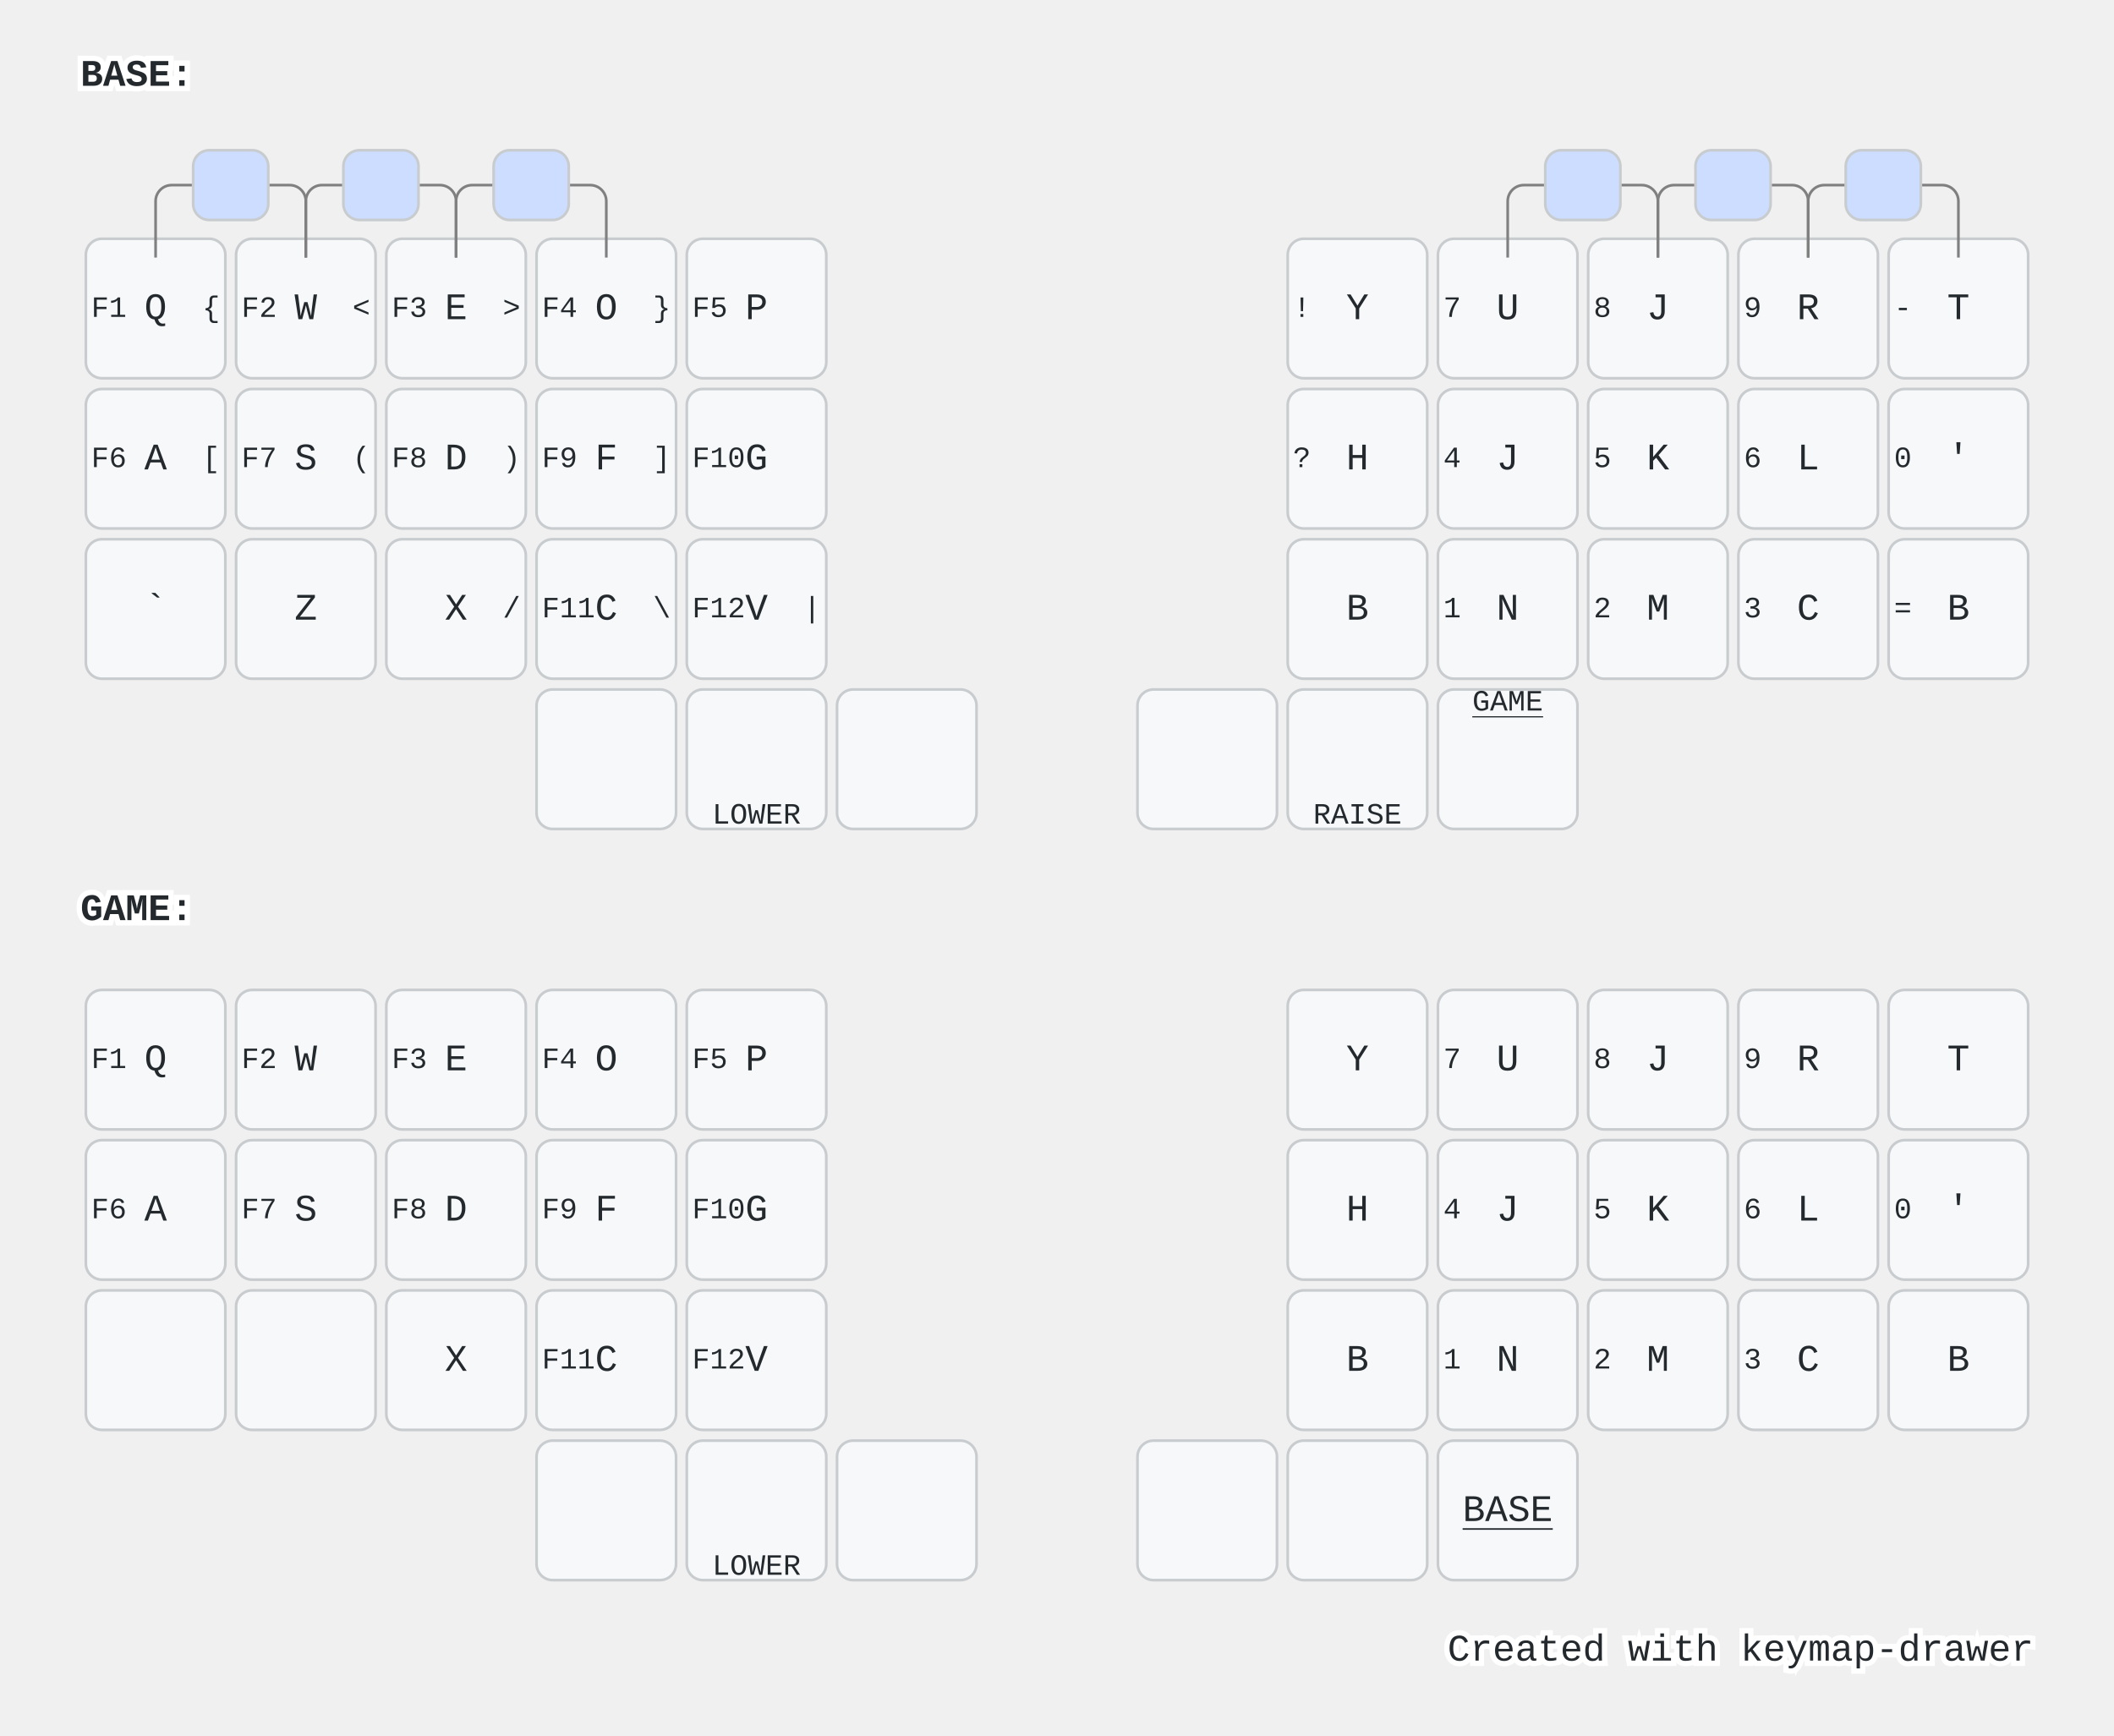
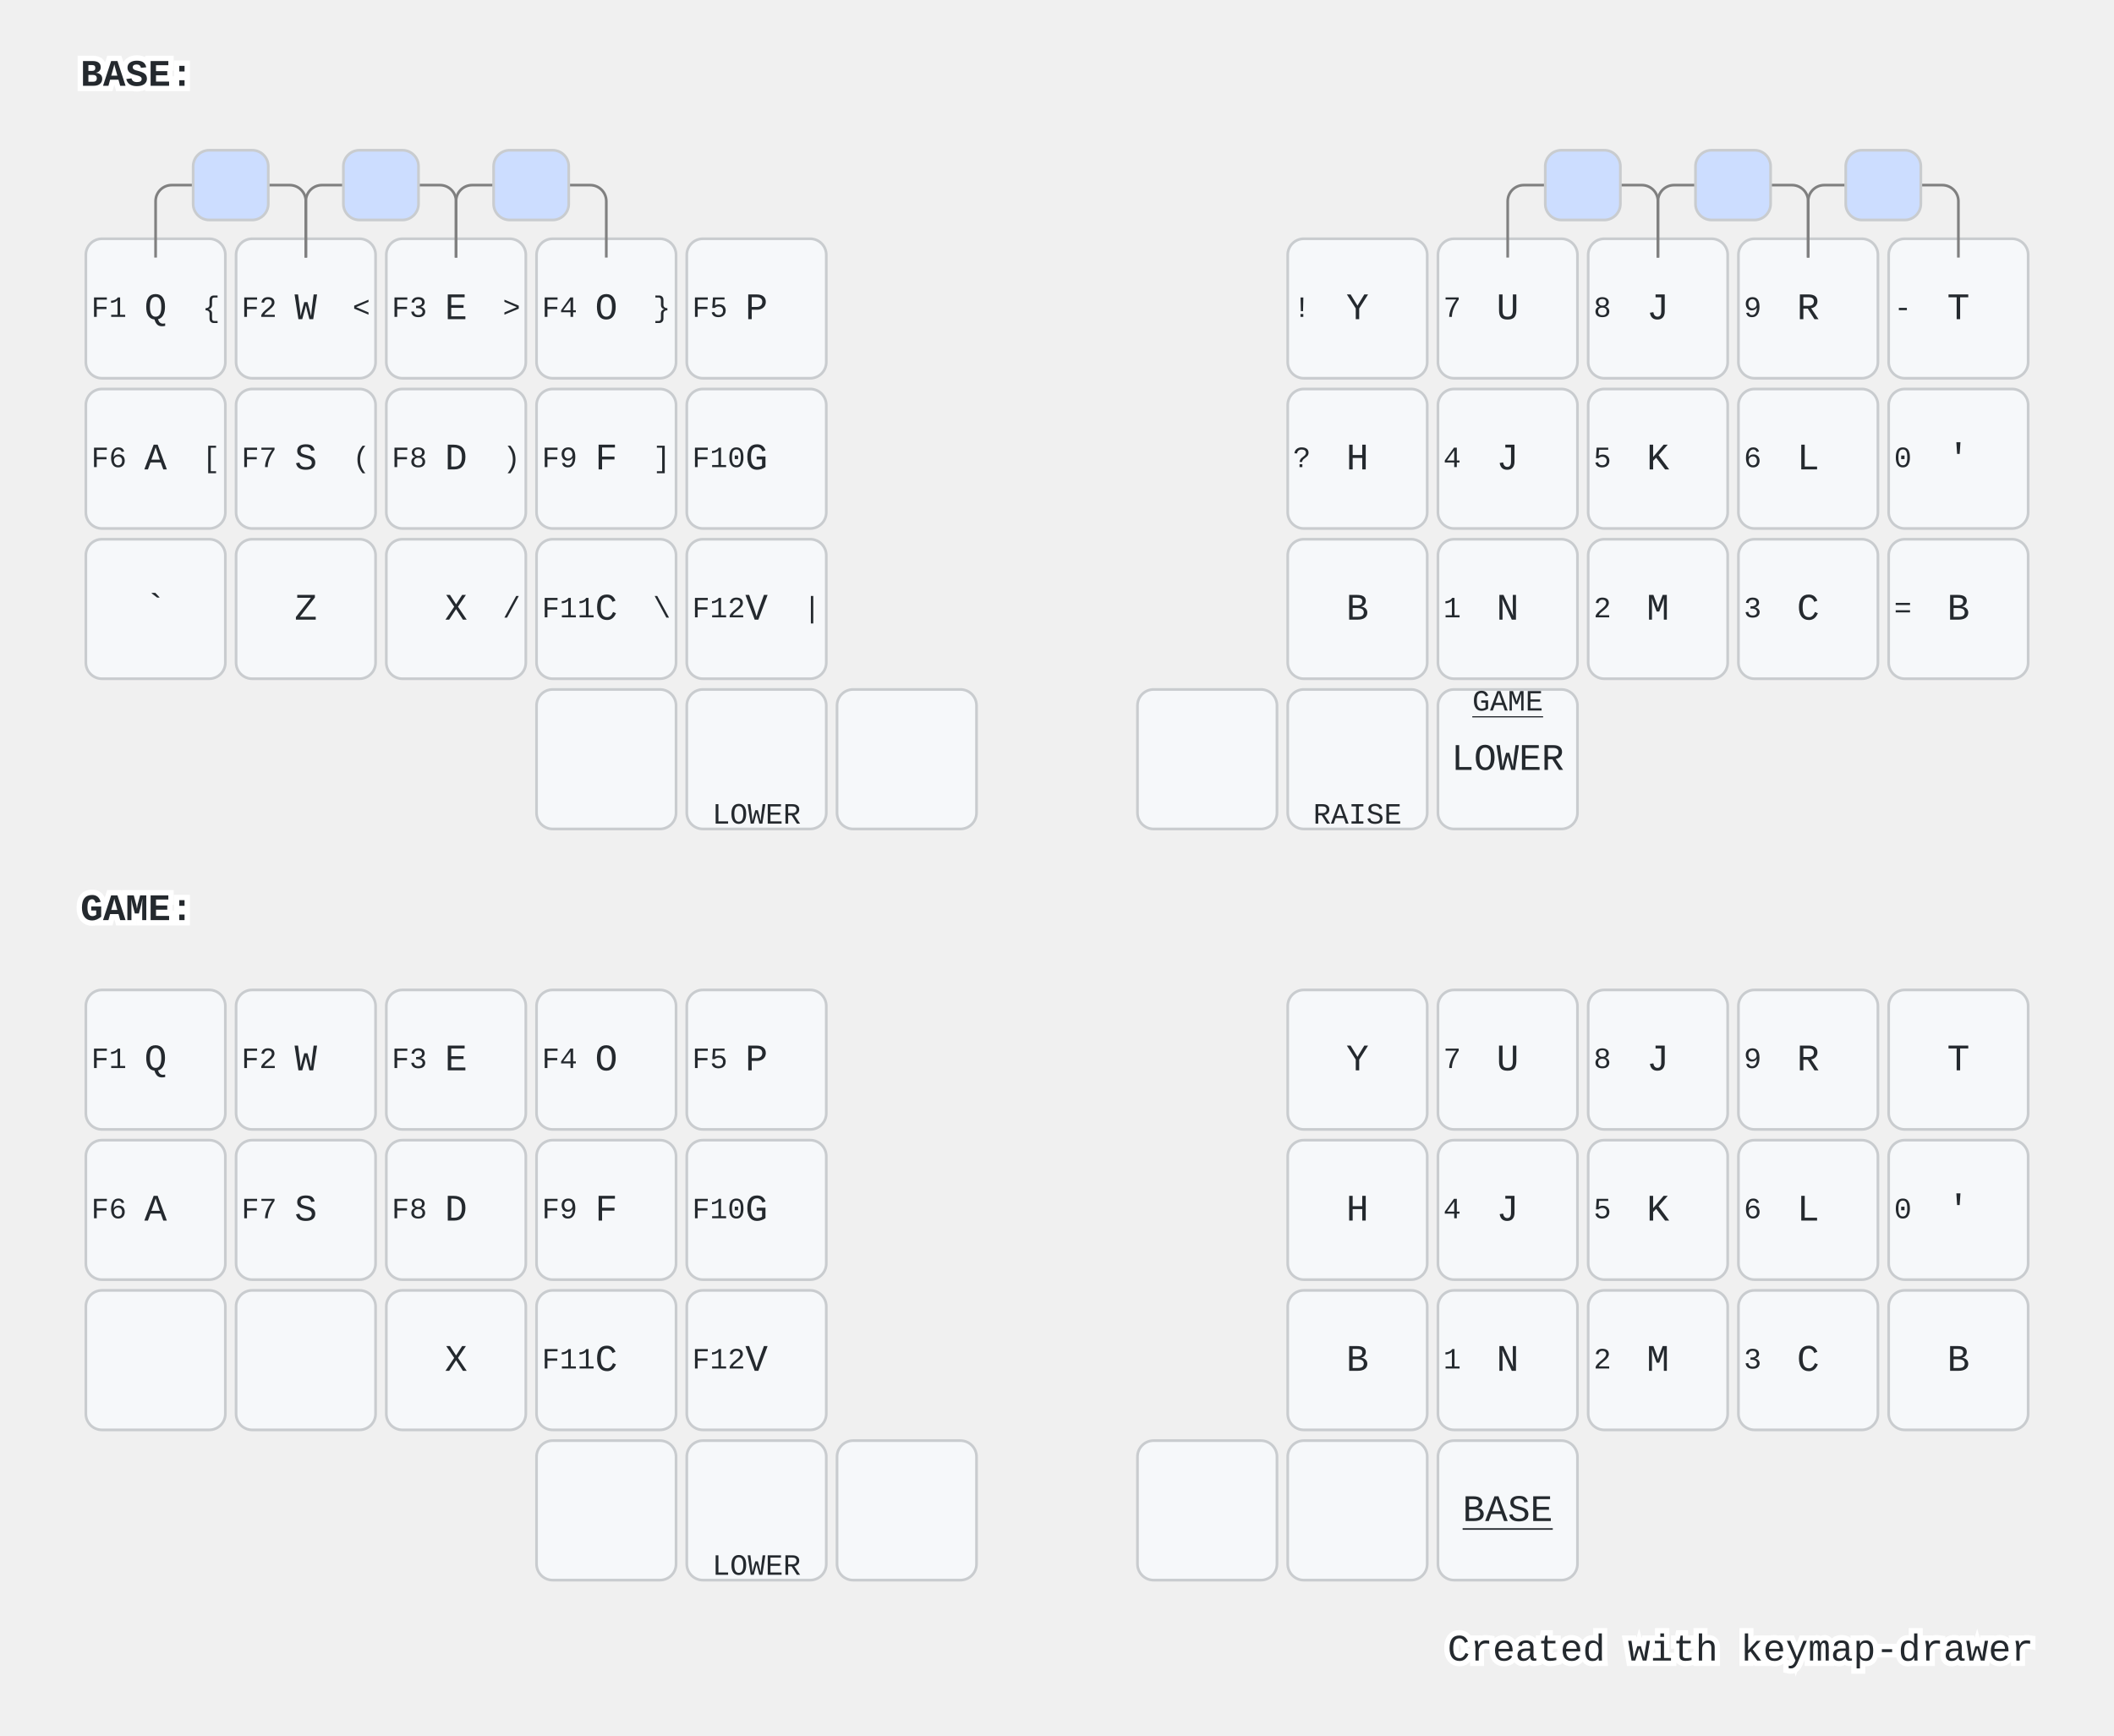
<svg xmlns="http://www.w3.org/2000/svg" xmlns:xlink="http://www.w3.org/1999/xlink" width="788" height="647" viewBox="0 0 788 647" class="keymap">
  <defs>/* start glyphs */
<svg id="mdi:apple-keyboard-caps">
      <svg id="mdi-apple-keyboard-caps" viewBox="0 0 24 24">
        <path d="M15,14V8H17.17L12,2.83L6.83,8H9V14H15M12,0L22,10H17V16H7V10H2L12,0M7,18H17V24H7V18M15,20H9V22H15V20Z" />
      </svg>
    </svg>
    <svg id="mdi:apple-keyboard-command">
      <svg id="mdi-apple-keyboard-command" viewBox="0 0 24 24">
        <path d="M6,2A4,4 0 0,1 10,6V8H14V6A4,4 0 0,1 18,2A4,4 0 0,1 22,6A4,4 0 0,1 18,10H16V14H18A4,4 0 0,1 22,18A4,4 0 0,1 18,22A4,4 0 0,1 14,18V16H10V18A4,4 0 0,1 6,22A4,4 0 0,1 2,18A4,4 0 0,1 6,14H8V10H6A4,4 0 0,1 2,6A4,4 0 0,1 6,2M16,18A2,2 0 0,0 18,20A2,2 0 0,0 20,18A2,2 0 0,0 18,16H16V18M14,10H10V14H14V10M6,16A2,2 0 0,0 4,18A2,2 0 0,0 6,20A2,2 0 0,0 8,18V16H6M8,6A2,2 0 0,0 6,4A2,2 0 0,0 4,6A2,2 0 0,0 6,8H8V6M18,8A2,2 0 0,0 20,6A2,2 0 0,0 18,4A2,2 0 0,0 16,6V8H18Z" />
      </svg>
    </svg>
    <svg id="mdi:apple-keyboard-control">
      <svg id="mdi-apple-keyboard-control" viewBox="0 0 24 24">
        <path d="M19.78,11.78L18.36,13.19L12,6.83L5.64,13.19L4.22,11.78L12,4L19.78,11.78Z" />
      </svg>
    </svg>
    <svg id="mdi:apple-keyboard-option">
      <svg id="mdi-apple-keyboard-option" viewBox="0 0 24 24">
        <path d="M3,4H9.11L16.15,18H21V20H14.88L7.84,6H3V4M14,4H21V6H14V4Z" />
      </svg>
    </svg>
    <svg id="mdi:apple-keyboard-shift">
      <svg id="mdi-apple-keyboard-shift" viewBox="0 0 24 24">
        <path d="M15,18V12H17.17L12,6.83L6.83,12H9V18H15M12,4L22,14H17V20H7V14H2L12,4Z" />
      </svg>
    </svg>
    <svg id="mdi:arrow-down-bold">
      <svg id="mdi-arrow-down-bold" viewBox="0 0 24 24">
        <path d="M9,4H15V12H19.84L12,19.84L4.16,12H9V4Z" />
      </svg>
    </svg>
    <svg id="mdi:arrow-left-bold">
      <svg id="mdi-arrow-left-bold" viewBox="0 0 24 24">
        <path d="M20,9V15H12V19.84L4.16,12L12,4.16V9H20Z" />
      </svg>
    </svg>
    <svg id="mdi:arrow-right-bold">
      <svg id="mdi-arrow-right-bold" viewBox="0 0 24 24">
        <path d="M4,15V9H12V4.16L19.84,12L12,19.84V15H4Z" />
      </svg>
    </svg>
    <svg id="mdi:arrow-up-bold">
      <svg id="mdi-arrow-up-bold" viewBox="0 0 24 24">
        <path d="M15,20H9V12H4.16L12,4.16L19.84,12H15V20Z" />
      </svg>
    </svg>
    <svg id="mdi:backspace-outline">
      <svg id="mdi-backspace-outline" viewBox="0 0 24 24">
        <path d="M19,15.59L17.59,17L14,13.41L10.41,17L9,15.59L12.59,12L9,8.41L10.41,7L14,10.59L17.59,7L19,8.41L15.41,12L19,15.59M22,3A2,2 0 0,1 24,5V19A2,2 0 0,1 22,21H7C6.31,21 5.77,20.64 5.41,20.11L0,12L5.41,3.88C5.77,3.35 6.31,3 7,3H22M22,5H7L2.28,12L7,19H22V5Z" />
      </svg>
    </svg>
    <svg id="mdi:backspace-reverse-outline">
      <svg id="mdi-backspace-reverse-outline" viewBox="0 0 24 24">
        <path d="M5,15.59L6.41,17L10,13.41L13.59,17L15,15.59L11.41,12L15,8.41L13.59,7L10,10.59L6.41,7L5,8.41L8.59,12L5,15.59M2,3A2,2 0 0,0 0,5V19A2,2 0 0,0 2,21H17C17.69,21 18.23,20.64 18.59,20.11L24,12L18.59,3.88C18.23,3.35 17.69,3 17,3H2M2,5H17L21.72,12L17,19H2V5Z" />
      </svg>
    </svg>
    <svg id="mdi:keyboard-esc">
      <svg id="mdi-keyboard-esc" viewBox="0 0 24 24">
        <path d="M1 7H7V9H3V11H7V13H3V15H7V17H1V7M11 7H15V9H11V11H13C14.11 11 15 11.9 15 13V15C15 16.11 14.11 17 13 17H9V15H13V13H11C9.9 13 9 12.11 9 11V9C9 7.9 9.9 7 11 7M19 7H21C22.11 7 23 7.9 23 9V10H21V9H19V15H21V14H23V15C23 16.11 22.11 17 21 17H19C17.9 17 17 16.11 17 15V9C17 7.9 17.9 7 19 7Z" />
      </svg>
    </svg>
    <svg id="mdi:keyboard-return">
      <svg id="mdi-keyboard-return" viewBox="0 0 24 24">
        <path d="M19,7V11H5.83L9.41,7.41L8,6L2,12L8,18L9.41,16.58L5.83,13H21V7H19Z" />
      </svg>
    </svg>
    <svg id="mdi:keyboard-space">
      <svg id="mdi-keyboard-space" viewBox="0 0 24 24">
        <path d="M3 15H5V19H19V15H21V19C21 20.1 20.1 21 19 21H5C3.9 21 3 20.1 3 19V15Z" />
      </svg>
    </svg>
    <svg id="mdi:keyboard-tab">
      <svg id="mdi-keyboard-tab" viewBox="0 0 24 24">
        <path d="M20,18H22V6H20M11.59,7.41L15.17,11H1V13H15.17L11.59,16.58L13,18L19,12L13,6L11.59,7.41Z" />
      </svg>
    </svg>
    <svg id="mdi:mouse-left-click-outline">
      <svg id="mdi-mouse-left-click-outline" viewBox="0 0 24 24">
        <path d="M13 9V1.07C13.7 1.16 14.37 1.33 15 1.59C17.33 2.53 19.11 4.53 19.75 7C19.91 7.64 20 8.31 20 9H13M17.66 7C17.18 5.65 16.23 4.5 15 3.81V7H17.66M6 15V13H18V15C18 16.59 17.37 18.12 16.24 19.24C15.12 20.37 13.59 21 12 21C10.41 21 8.88 20.37 7.76 19.24C6.63 18.12 6 16.59 6 15M4 15C4 17.12 4.84 19.16 6.34 20.66C7.84 22.16 9.88 23 12 23C14.12 23 16.16 22.16 17.66 20.66C19.16 19.16 20 17.12 20 15V11H4V15M11 9V1.07C7.06 1.56 4 4.92 4 9H11Z" />
      </svg>
    </svg>
    <svg id="mdi:mouse-right-click-outline">
      <svg id="mdi-mouse-right-click-outline" viewBox="0 0 24 24">
        <path d="M13 9V1.07C16.94 1.56 20 4.92 20 9H13M11 9V1.07C10.3 1.16 9.63 1.33 9 1.59C6.67 2.53 4.89 4.53 4.25 7C4.09 7.64 4 8.31 4 9H11M6.34 7C6.82 5.65 7.78 4.5 9 3.81V7H6.34M6 15V13H18V15C18 16.59 17.37 18.12 16.24 19.24C15.12 20.37 13.59 21 12 21C10.41 21 8.88 20.37 7.76 19.24C6.63 18.12 6 16.59 6 15M4 15C4 17.12 4.84 19.16 6.34 20.66C7.84 22.16 9.88 23 12 23C14.12 23 16.16 22.16 17.66 20.66C19.16 19.16 20 17.12 20 15V11H4V15Z" />
      </svg>
    </svg>
    <svg id="mdi:mouse-scroll-wheel">
      <svg id="mdi-mouse-scroll-wheel" viewBox="0 0 24 24">
        <path d="M11 1.07C7.05 1.56 4 4.92 4 9H11V7.73C10.4 7.39 10 6.74 10 6V4C10 3.26 10.4 2.61 11 2.27V1.07M13 9V7.73C13.6 7.39 14 6.74 14 6V4C14 3.26 13.6 2.61 13 2.27V1.07C16.94 1.56 20 4.92 20 9H13M4 15C4 17.12 4.84 19.16 6.34 20.66C7.84 22.16 9.88 23 12 23C14.12 23 16.16 22.16 17.66 20.66C19.16 19.16 20 17.12 20 15V11H4V15M13 6V4C13 3.45 12.55 3 12 3C11.45 3 11 3.45 11 4V6C11 6.55 11.45 7 12 7C12.55 7 13 6.55 13 6Z" />
      </svg>
    </svg>
    <svg id="mdi:play-pause">
      <svg id="mdi-play-pause" viewBox="0 0 24 24">
        <path d="M3,5V19L11,12M13,19H16V5H13M18,5V19H21V5" />
      </svg>
    </svg>
    <svg id="mdi:printer-outline">
      <svg id="mdi-printer-outline" viewBox="0 0 24 24">
        <path d="M19 8C20.66 8 22 9.34 22 11V17H18V21H6V17H2V11C2 9.34 3.34 8 5 8H6V3H18V8H19M8 5V8H16V5H8M16 19V15H8V19H16M18 15H20V11C20 10.45 19.55 10 19 10H5C4.45 10 4 10.45 4 11V15H6V13H18V15M19 11.5C19 12.05 18.55 12.5 18 12.5C17.45 12.5 17 12.05 17 11.5C17 10.95 17.45 10.5 18 10.5C18.55 10.5 19 10.95 19 11.5Z" />
      </svg>
    </svg>
    <svg id="mdi:skip-next">
      <svg id="mdi-skip-next" viewBox="0 0 24 24">
        <path d="M16,18H18V6H16M6,18L14.5,12L6,6V18Z" />
      </svg>
    </svg>
    <svg id="mdi:skip-previous">
      <svg id="mdi-skip-previous" viewBox="0 0 24 24">
        <path d="M6,18V6H8V18H6M9.5,12L18,6V18L9.5,12Z" />
      </svg>
    </svg>
    <svg id="mdi:volume-high">
      <svg id="mdi-volume-high" viewBox="0 0 24 24">
        <path d="M14,3.23V5.29C16.89,6.15 19,8.83 19,12C19,15.17 16.89,17.84 14,18.7V20.77C18,19.86 21,16.28 21,12C21,7.72 18,4.14 14,3.23M16.5,12C16.5,10.23 15.5,8.71 14,7.97V16C15.5,15.29 16.5,13.76 16.5,12M3,9V15H7L12,20V4L7,9H3Z" />
      </svg>
    </svg>
    <svg id="mdi:volume-low">
      <svg id="mdi-volume-low" viewBox="0 0 24 24">
        <path d="M7,9V15H11L16,20V4L11,9H7Z" />
      </svg>
    </svg>
  </defs>/* end glyphs */
<style>/* inherit to force styles through use tags */
svg path {
    fill: inherit;
}

/* font and background color specifications */
svg.keymap {
    font-family: SFMono-Regular,Consolas,Liberation Mono,Menlo,monospace;
    font-size: 14px;
    font-kerning: normal;
    text-rendering: optimizeLegibility;
    fill: #24292e;
}

/* default key styling */
rect.key {
    fill: #f6f8fa;
}

rect.key, rect.combo {
    stroke: #c9cccf;
    stroke-width: 1;
}

/* default key side styling, only used is draw_key_sides is set */
rect.side {
    filter: brightness(90%);
}

/* color accent for combo boxes */
rect.combo, rect.combo-separate {
    fill: #cdf;
}

/* color accent for held keys */
rect.held, rect.combo.held {
    fill: #fdd;
}

/* color accent for ghost (optional) keys */
rect.ghost, rect.combo.ghost {
    stroke-dasharray: 4, 4;
    stroke-width: 2;
}

text {
    text-anchor: middle;
    dominant-baseline: middle;
}

/* styling for layer labels */
text.label {
    font-weight: bold;
    text-anchor: start;
    stroke: white;
    stroke-width: 4;
    paint-order: stroke;
}

/* styling for optional footer */
text.footer {
    text-anchor: end;
    dominant-baseline: auto;
    stroke: white;
    stroke-width: 4;
    paint-order: stroke;
}

/* styling for combo tap, and key non-tap label text */
text.combo, text.hold, text.shifted, text.left, text.right {
    font-size: 11px;
}

text.hold {
    text-anchor: middle;
    dominant-baseline: auto;
}

text.shifted {
    text-anchor: middle;
    dominant-baseline: hanging;
}

text.left {
    text-anchor: start;
}

text.right {
    text-anchor: end;
}

text.layer-activator {
    text-decoration: underline;
}

/* styling for hold/shifted label text in combo box */
text.combo.hold, text.combo.shifted, text.combo.left, text.combo.right {
    font-size: 8px;
}

/* lighter symbol for transparent keys */
text.trans {
    fill: #7b7e81;
}

/* styling for combo dendrons */
path.combo {
    stroke-width: 1;
    stroke: gray;
    fill: none;
}

/* Start Tabler Icons Cleanup */
/* cannot use height/width with glyphs */
.icon-tabler &gt; path {
    fill: inherit;
    stroke: inherit;
    stroke-width: 2;
}
/* hide tabler's default box */
.icon-tabler &gt; path[stroke="none"][fill="none"] {
    visibility: hidden;
}
/* End Tabler Icons Cleanup */

@media (prefers-color-scheme: dark) {
svg.keymap { fill: #d1d6db; }
rect.key { fill: #3f4750; }
rect.key, rect.combo { stroke: #60666c; }
rect.combo, rect.combo-separate { fill: #1f3d7a; }
rect.held, rect.combo.held { fill: #854747; }
text.label, text.footer { stroke: black; }
text.trans { fill: #7e8184; }
path.combo { stroke: #7f7f7f; }

}
    .keypos-0 .left {translate: 0px -18px;}
    .keypos-1 .left {translate: 0px -18px;}
    .keypos-2 .left {translate: 0px -18px;}
    .keypos-3 .left {translate: 0px -18px;}
    .keypos-4 .left {translate: 0px -18px;}
    .keypos-5 .left {translate: 0px -18px;}
    .keypos-6 .left {translate: 0px -18px;}
    .keypos-7 .left {translate: 0px -18px;}
    .keypos-8 .left {translate: 0px -18px;}
    .keypos-9 .left {translate: 0px -18px;}
    .keypos-10 .left {translate: 0px -18px;}
    .keypos-11 .left {translate: 0px -18px;}
    .keypos-12 .left {translate: 0px -18px;}
    .keypos-13 .left {translate: 0px -18px;}
    .keypos-14 .left {translate: 0px -18px;}
    .keypos-15 .left {translate: 0px -18px;}
    .keypos-16 .left {translate: 0px -18px;}
    .keypos-17 .left {translate: 0px -18px;}
    .keypos-18 .left {translate: 0px -18px;}
    .keypos-19 .left {translate: 0px -18px;}
    .keypos-20 .left {translate: 0px -18px;}
    .keypos-21 .left {translate: 0px -18px;}
    .keypos-22 .left {translate: 0px -18px;}
    .keypos-23 .left {translate: 0px -18px;}
    .keypos-24 .left {translate: 0px -18px;}
    .keypos-25 .left {translate: 0px -18px;}
    .keypos-26 .left {translate: 0px -18px;}
    .keypos-27 .left {translate: 0px -18px;}
    .keypos-28 .left {translate: 0px -18px;}
    .keypos-29 .left {translate: 0px -18px;}
    .keypos-30 .left {translate: 0px -18px;}
    .keypos-31 .left {translate: 0px -18px;}
    .keypos-32 .left {translate: 0px -18px;}
    .keypos-33 .left {translate: 0px -18px;}
    .keypos-34 .left {translate: 0px -18px;}
    .keypos-35 .left {translate: 0px -18px;}

    .keypos-0 .right {translate: 0px -18px;}
    .keypos-1 .right {translate: 0px -18px;}
    .keypos-2 .right {translate: 0px -18px;}
    .keypos-3 .right {translate: 0px -18px;}
    .keypos-4 .right {translate: 0px -18px;}
    .keypos-5 .right {translate: 0px -18px;}
    .keypos-6 .right {translate: 0px -18px;}
    .keypos-7 .right {translate: 0px -18px;}
    .keypos-8 .right {translate: 0px -18px;}
    .keypos-9 .right {translate: 0px -18px;}
    .keypos-10 .right {translate: 0px -18px;}
    .keypos-11 .right {translate: 0px -18px;}
    .keypos-12 .right {translate: 0px -18px;}
    .keypos-13 .right {translate: 0px -18px;}
    .keypos-14 .right {translate: 0px -18px;}
    .keypos-15 .right {translate: 0px -18px;}
    .keypos-16 .right {translate: 0px -18px;}
    .keypos-17 .right {translate: 0px -18px;}
    .keypos-18 .right {translate: 0px -18px;}
    .keypos-19 .right {translate: 0px -18px;}
    .keypos-18 .right {translate: 0px -18px;}
    .keypos-21 .right {translate: 0px -18px;}
    .keypos-22 .right {translate: 0px -18px;}
    .keypos-23 .right {translate: 0px -18px;}
    .keypos-24 .right {translate: 0px -18px;}
    .keypos-25 .right {translate: 0px -18px;}
    .keypos-26 .right {translate: 0px -18px;}
    .keypos-27 .right {translate: 0px -18px;}
    .keypos-28 .right {translate: 0px -18px;}
    .keypos-29 .right {translate: 0px -18px;}
    .keypos-30 .right {translate: 0px -18px;}
    .keypos-31 .right {translate: 0px -18px;}
    .keypos-32 .right {translate: 0px -18px;}
    .keypos-33 .right {translate: 0px -18px;}
    .keypos-34 .right {translate: 0px -18px;}
    .keypos-35 .right {translate: 0px -18px;}</style>
  <g transform="translate(30, 0)" class="layer-BASE">
    <text x="0" y="28" class="label" id="BASE">BASE:</text>
    <g transform="translate(0, 87)">
      <g transform="translate(28, 28)" class="key keypos-0">
        <rect rx="6" ry="6" x="-26" y="-26" width="52" height="52" class="key" />
        <text x="0" y="0" class="key tap">Q</text>
        <text x="-24" y="0" class="key left">F1</text>
        <text x="24" y="0" class="key right">{</text>
      </g>
      <g transform="translate(84, 28)" class="key keypos-1">
        <rect rx="6" ry="6" x="-26" y="-26" width="52" height="52" class="key" />
        <text x="0" y="0" class="key tap">W</text>
        <text x="-24" y="0" class="key left">F2</text>
        <text x="24" y="0" class="key right">&lt;</text>
      </g>
      <g transform="translate(140, 28)" class="key keypos-2">
        <rect rx="6" ry="6" x="-26" y="-26" width="52" height="52" class="key" />
        <text x="0" y="0" class="key tap">E</text>
        <text x="-24" y="0" class="key left">F3</text>
        <text x="24" y="0" class="key right">&gt;</text>
      </g>
      <g transform="translate(196, 28)" class="key keypos-3">
        <rect rx="6" ry="6" x="-26" y="-26" width="52" height="52" class="key" />
        <text x="0" y="0" class="key tap">O</text>
        <text x="-24" y="0" class="key left">F4</text>
        <text x="24" y="0" class="key right">}</text>
      </g>
      <g transform="translate(252, 28)" class="key keypos-4">
        <rect rx="6" ry="6" x="-26" y="-26" width="52" height="52" class="key" />
        <text x="0" y="0" class="key tap">P</text>
        <text x="-24" y="0" class="key left">F5</text>
      </g>
      <g transform="translate(476, 28)" class="key keypos-5">
        <rect rx="6" ry="6" x="-26" y="-26" width="52" height="52" class="key" />
        <text x="0" y="0" class="key tap">Y</text>
        <text x="-24" y="0" class="key left">!</text>
      </g>
      <g transform="translate(532, 28)" class="key keypos-6">
        <rect rx="6" ry="6" x="-26" y="-26" width="52" height="52" class="key" />
        <text x="0" y="0" class="key tap">U</text>
        <text x="-24" y="0" class="key left">7</text>
      </g>
      <g transform="translate(588, 28)" class="key keypos-7">
        <rect rx="6" ry="6" x="-26" y="-26" width="52" height="52" class="key" />
        <text x="0" y="0" class="key tap">J</text>
        <text x="-24" y="0" class="key left">8</text>
      </g>
      <g transform="translate(644, 28)" class="key keypos-8">
        <rect rx="6" ry="6" x="-26" y="-26" width="52" height="52" class="key" />
        <text x="0" y="0" class="key tap">R</text>
        <text x="-24" y="0" class="key left">9</text>
      </g>
      <g transform="translate(700, 28)" class="key keypos-9">
        <rect rx="6" ry="6" x="-26" y="-26" width="52" height="52" class="key" />
        <text x="0" y="0" class="key tap">T</text>
        <text x="-24" y="0" class="key left">-</text>
      </g>
      <g transform="translate(28, 84)" class="key keypos-10">
        <rect rx="6" ry="6" x="-26" y="-26" width="52" height="52" class="key" />
        <text x="0" y="0" class="key tap">A</text>
        <use href="#mdi:apple-keyboard-command" xlink:href="#mdi:apple-keyboard-command" x="-6" y="12" height="12" width="12.0" class="key hold glyph mdi:apple-keyboard-command" />
        <text x="-24" y="0" class="key left">F6</text>
        <text x="24" y="0" class="key right">[</text>
      </g>
      <g transform="translate(84, 84)" class="key keypos-11">
        <rect rx="6" ry="6" x="-26" y="-26" width="52" height="52" class="key" />
        <text x="0" y="0" class="key tap">S</text>
        <use href="#mdi:apple-keyboard-option" xlink:href="#mdi:apple-keyboard-option" x="-6" y="12" height="12" width="12.0" class="key hold glyph mdi:apple-keyboard-option" />
        <text x="-24" y="0" class="key left">F7</text>
        <text x="24" y="0" class="key right">(</text>
      </g>
      <g transform="translate(140, 84)" class="key keypos-12">
        <rect rx="6" ry="6" x="-26" y="-26" width="52" height="52" class="key" />
        <text x="0" y="0" class="key tap">D</text>
        <use href="#mdi:apple-keyboard-control" xlink:href="#mdi:apple-keyboard-control" x="-6" y="12" height="12" width="12.0" class="key hold glyph mdi:apple-keyboard-control" />
        <text x="-24" y="0" class="key left">F8</text>
        <text x="24" y="0" class="key right">)</text>
      </g>
      <g transform="translate(196, 84)" class="key keypos-13">
        <rect rx="6" ry="6" x="-26" y="-26" width="52" height="52" class="key" />
        <text x="0" y="0" class="key tap">F</text>
        <use href="#mdi:apple-keyboard-shift" xlink:href="#mdi:apple-keyboard-shift" x="-6" y="12" height="12" width="12.0" class="key hold glyph mdi:apple-keyboard-shift" />
        <text x="-24" y="0" class="key left">F9</text>
        <text x="24" y="0" class="key right">]</text>
      </g>
      <g transform="translate(252, 84)" class="key keypos-14">
        <rect rx="6" ry="6" x="-26" y="-26" width="52" height="52" class="key" />
        <text x="0" y="0" class="key tap">G</text>
        <text x="-24" y="0" class="key left">F10</text>
      </g>
      <g transform="translate(476, 84)" class="key keypos-15">
        <rect rx="6" ry="6" x="-26" y="-26" width="52" height="52" class="key" />
        <text x="0" y="0" class="key tap">H</text>
        <text x="-24" y="0" class="key left">?</text>
      </g>
      <g transform="translate(532, 84)" class="key keypos-16">
        <rect rx="6" ry="6" x="-26" y="-26" width="52" height="52" class="key" />
        <text x="0" y="0" class="key tap">J</text>
        <use href="#mdi:apple-keyboard-shift" xlink:href="#mdi:apple-keyboard-shift" x="-6" y="12" height="12" width="12.0" class="key hold glyph mdi:apple-keyboard-shift" />
        <text x="-24" y="0" class="key left">4</text>
        <use href="#mdi:arrow-left-bold" xlink:href="#mdi:arrow-left-bold" x="14" y="-5" height="10" width="10.0" class="key right glyph mdi:arrow-left-bold" />
      </g>
      <g transform="translate(588, 84)" class="key keypos-17">
        <rect rx="6" ry="6" x="-26" y="-26" width="52" height="52" class="key" />
        <text x="0" y="0" class="key tap">K</text>
        <use href="#mdi:apple-keyboard-control" xlink:href="#mdi:apple-keyboard-control" x="-6" y="12" height="12" width="12.0" class="key hold glyph mdi:apple-keyboard-control" />
        <text x="-24" y="0" class="key left">5</text>
        <use href="#mdi:arrow-down-bold" xlink:href="#mdi:arrow-down-bold" x="14" y="-5" height="10" width="10.0" class="key right glyph mdi:arrow-down-bold" />
      </g>
      <g transform="translate(644, 84)" class="key keypos-18">
        <rect rx="6" ry="6" x="-26" y="-26" width="52" height="52" class="key" />
        <text x="0" y="0" class="key tap">L</text>
        <use href="#mdi:apple-keyboard-option" xlink:href="#mdi:apple-keyboard-option" x="-6" y="12" height="12" width="12.0" class="key hold glyph mdi:apple-keyboard-option" />
        <text x="-24" y="0" class="key left">6</text>
        <use href="#mdi:arrow-up-bold" xlink:href="#mdi:arrow-up-bold" x="14" y="-5" height="10" width="10.0" class="key right glyph mdi:arrow-up-bold" />
      </g>
      <g transform="translate(700, 84)" class="key keypos-19">
        <rect rx="6" ry="6" x="-26" y="-26" width="52" height="52" class="key" />
        <text x="0" y="0" class="key tap">'</text>
        <use href="#mdi:apple-keyboard-command" xlink:href="#mdi:apple-keyboard-command" x="-6" y="12" height="12" width="12.0" class="key hold glyph mdi:apple-keyboard-command" />
        <text x="-24" y="0" class="key left">0</text>
        <use href="#mdi:arrow-right-bold" xlink:href="#mdi:arrow-right-bold" x="14" y="-5" height="10" width="10.0" class="key right glyph mdi:arrow-right-bold" />
      </g>
      <g transform="translate(28, 140)" class="key keypos-20">
        <rect rx="6" ry="6" x="-26" y="-26" width="52" height="52" class="key" />
        <text x="0" y="0" class="key tap">`</text>
        <use href="#mdi:printer-outline" xlink:href="#mdi:printer-outline" x="-24" y="-5" height="10" width="10.0" class="key left glyph mdi:printer-outline" />
      </g>
      <g transform="translate(84, 140)" class="key keypos-21">
        <rect rx="6" ry="6" x="-26" y="-26" width="52" height="52" class="key" />
        <text x="0" y="0" class="key tap">Z</text>
      </g>
      <g transform="translate(140, 140)" class="key keypos-22">
        <rect rx="6" ry="6" x="-26" y="-26" width="52" height="52" class="key" />
        <text x="0" y="0" class="key tap">X</text>
        <text x="24" y="0" class="key right">/</text>
      </g>
      <g transform="translate(196, 140)" class="key keypos-23">
        <rect rx="6" ry="6" x="-26" y="-26" width="52" height="52" class="key" />
        <text x="0" y="0" class="key tap">C</text>
        <text x="-24" y="0" class="key left">F11</text>
        <text x="24" y="0" class="key right">\</text>
      </g>
      <g transform="translate(252, 140)" class="key keypos-24">
        <rect rx="6" ry="6" x="-26" y="-26" width="52" height="52" class="key" />
        <text x="0" y="0" class="key tap">V</text>
        <text x="-24" y="0" class="key left">F12</text>
        <text x="24" y="0" class="key right">|</text>
      </g>
      <g transform="translate(476, 140)" class="key keypos-25">
        <rect rx="6" ry="6" x="-26" y="-26" width="52" height="52" class="key" />
        <text x="0" y="0" class="key tap">B</text>
        <use href="#mdi:play-pause" xlink:href="#mdi:play-pause" x="14" y="-5" height="10" width="10.0" class="key right glyph mdi:play-pause" />
      </g>
      <g transform="translate(532, 140)" class="key keypos-26">
        <rect rx="6" ry="6" x="-26" y="-26" width="52" height="52" class="key" />
        <text x="0" y="0" class="key tap">N</text>
        <text x="-24" y="0" class="key left">1</text>
        <use href="#mdi:skip-previous" xlink:href="#mdi:skip-previous" x="14" y="-5" height="10" width="10.0" class="key right glyph mdi:skip-previous" />
      </g>
      <g transform="translate(588, 140)" class="key keypos-27">
        <rect rx="6" ry="6" x="-26" y="-26" width="52" height="52" class="key" />
        <text x="0" y="0" class="key tap">M</text>
        <text x="-24" y="0" class="key left">2</text>
        <use href="#mdi:volume-low" xlink:href="#mdi:volume-low" x="14" y="-5" height="10" width="10.0" class="key right glyph mdi:volume-low" />
      </g>
      <g transform="translate(644, 140)" class="key keypos-28">
        <rect rx="6" ry="6" x="-26" y="-26" width="52" height="52" class="key" />
        <text x="0" y="0" class="key tap">C</text>
        <text x="-24" y="0" class="key left">3</text>
        <use href="#mdi:volume-high" xlink:href="#mdi:volume-high" x="14" y="-5" height="10" width="10.0" class="key right glyph mdi:volume-high" />
      </g>
      <g transform="translate(700, 140)" class="key keypos-29">
        <rect rx="6" ry="6" x="-26" y="-26" width="52" height="52" class="key" />
        <text x="0" y="0" class="key tap">B</text>
        <text x="-24" y="0" class="key left">=</text>
        <use href="#mdi:skip-next" xlink:href="#mdi:skip-next" x="14" y="-5" height="10" width="10.0" class="key right glyph mdi:skip-next" />
      </g>
      <g transform="translate(196, 196)" class="key keypos-30">
        <rect rx="6" ry="6" x="-26" y="-26" width="52" height="52" class="key" />
        <use href="#mdi:keyboard-tab" xlink:href="#mdi:keyboard-tab" x="-7" y="-7" height="14" width="14.0" class="key tap glyph mdi:keyboard-tab" />
      </g>
      <g transform="translate(252, 196)" class="key keypos-31">
        <rect rx="6" ry="6" x="-26" y="-26" width="52" height="52" class="key" />
        <text x="0" y="24" class="key hold">LOWER</text>
      </g>
      <g transform="translate(308, 196)" class="key keypos-32">
        <rect rx="6" ry="6" x="-26" y="-26" width="52" height="52" class="key" />
        <use href="#mdi:apple-keyboard-caps" xlink:href="#mdi:apple-keyboard-caps" x="-7" y="-7" height="14" width="14.0" class="key tap glyph mdi:apple-keyboard-caps" />
      </g>
      <g transform="translate(420, 196)" class="key keypos-33">
        <rect rx="6" ry="6" x="-26" y="-26" width="52" height="52" class="key" />
        <use href="#mdi:keyboard-return" xlink:href="#mdi:keyboard-return" x="-7" y="-7" height="14" width="14.0" class="key tap glyph mdi:keyboard-return" />
      </g>
      <g transform="translate(476, 196)" class="key keypos-34">
        <rect rx="6" ry="6" x="-26" y="-26" width="52" height="52" class="key" />
        <use href="#mdi:keyboard-space" xlink:href="#mdi:keyboard-space" x="-7" y="-7" height="14" width="14.0" class="key tap glyph mdi:keyboard-space" />
        <text x="0" y="24" class="key hold">RAISE</text>
      </g>
      <g transform="translate(532, 196)" class="key keypos-35">
        <rect rx="6" ry="6" x="-26" y="-26" width="52" height="52" class="key" />
+         <text x="0" y="0" class="key tap">LOWER</text>
        <a href="#GAME">
          <text x="0" y="-24" class="key shifted layer-activator">GAME</text>
        </a>
      </g>
      <g class="combo combopos-0">
        <path d="M56,-18 h-22 a6.0,6.0 0 0 0 -6.0,6.0 v21" class="combo" />
        <path d="M56,-18 h22 a6.0,6.0 0 0 1 6.0,6.0 v21" class="combo" />
        <rect rx="6" ry="6" x="42" y="-31" width="28" height="26" class="combo" />
        <use href="#mdi:keyboard-esc" xlink:href="#mdi:keyboard-esc" x="49" y="-25" height="14" width="14.0" class="combo tap glyph mdi:keyboard-esc" />
      </g>
      <g class="combo combopos-1">
        <path d="M112,-18 h-22 a6.0,6.0 0 0 0 -6.0,6.0 v21" class="combo" />
        <path d="M112,-18 h22 a6.0,6.0 0 0 1 6.0,6.0 v21" class="combo" />
        <rect rx="6" ry="6" x="98" y="-31" width="28" height="26" class="combo" />
        <use href="#mdi:backspace-outline" xlink:href="#mdi:backspace-outline" x="105" y="-25" height="14" width="14.0" class="combo tap glyph mdi:backspace-outline" />
      </g>
      <g class="combo combopos-2">
        <path d="M168,-18 h-22 a6.0,6.0 0 0 0 -6.0,6.0 v21" class="combo" />
        <path d="M168,-18 h22 a6.0,6.0 0 0 1 6.0,6.0 v21" class="combo" />
        <rect rx="6" ry="6" x="154" y="-31" width="28" height="26" class="combo" />
        <use href="#mdi:backspace-reverse-outline" xlink:href="#mdi:backspace-reverse-outline" x="161" y="-25" height="14" width="14.0" class="combo tap glyph mdi:backspace-reverse-outline" />
      </g>
      <g class="combo combopos-3">
        <path d="M560,-18 h-22 a6.0,6.0 0 0 0 -6.0,6.0 v21" class="combo" />
        <path d="M560,-18 h22 a6.0,6.0 0 0 1 6.0,6.0 v21" class="combo" />
        <rect rx="6" ry="6" x="546" y="-31" width="28" height="26" class="combo" />
        <use href="#mdi:mouse-left-click-outline" xlink:href="#mdi:mouse-left-click-outline" x="553" y="-25" height="14" width="14.0" class="combo tap glyph mdi:mouse-left-click-outline" />
      </g>
      <g class="combo combopos-4">
        <path d="M616,-18 h-22 a6.0,6.0 0 0 0 -6.0,6.0 v21" class="combo" />
        <path d="M616,-18 h22 a6.0,6.0 0 0 1 6.0,6.0 v21" class="combo" />
        <rect rx="6" ry="6" x="602" y="-31" width="28" height="26" class="combo" />
        <use href="#mdi:mouse-right-click-outline" xlink:href="#mdi:mouse-right-click-outline" x="609" y="-25" height="14" width="14.0" class="combo tap glyph mdi:mouse-right-click-outline" />
      </g>
      <g class="combo combopos-5">
        <path d="M672,-18 h-22 a6.0,6.0 0 0 0 -6.0,6.0 v21" class="combo" />
        <path d="M672,-18 h22 a6.0,6.0 0 0 1 6.0,6.0 v21" class="combo" />
        <rect rx="6" ry="6" x="658" y="-31" width="28" height="26" class="combo" />
        <use href="#mdi:mouse-scroll-wheel" xlink:href="#mdi:mouse-scroll-wheel" x="665" y="-25" height="14" width="14.0" class="combo tap glyph mdi:mouse-scroll-wheel" />
      </g>
    </g>
  </g>
  <g transform="translate(30, 311)" class="layer-GAME">
    <text x="0" y="28" class="label" id="GAME">GAME:</text>
    <g transform="translate(0, 56)">
      <g transform="translate(28, 28)" class="key keypos-0">
        <rect rx="6" ry="6" x="-26" y="-26" width="52" height="52" class="key" />
        <text x="0" y="0" class="key tap">Q</text>
        <text x="-24" y="0" class="key left">F1</text>
      </g>
      <g transform="translate(84, 28)" class="key keypos-1">
        <rect rx="6" ry="6" x="-26" y="-26" width="52" height="52" class="key" />
        <text x="0" y="0" class="key tap">W</text>
        <text x="-24" y="0" class="key left">F2</text>
      </g>
      <g transform="translate(140, 28)" class="key keypos-2">
        <rect rx="6" ry="6" x="-26" y="-26" width="52" height="52" class="key" />
        <text x="0" y="0" class="key tap">E</text>
        <text x="-24" y="0" class="key left">F3</text>
      </g>
      <g transform="translate(196, 28)" class="key keypos-3">
        <rect rx="6" ry="6" x="-26" y="-26" width="52" height="52" class="key" />
        <text x="0" y="0" class="key tap">O</text>
        <text x="-24" y="0" class="key left">F4</text>
      </g>
      <g transform="translate(252, 28)" class="key keypos-4">
        <rect rx="6" ry="6" x="-26" y="-26" width="52" height="52" class="key" />
        <text x="0" y="0" class="key tap">P</text>
        <text x="-24" y="0" class="key left">F5</text>
      </g>
      <g transform="translate(476, 28)" class="key keypos-5">
        <rect rx="6" ry="6" x="-26" y="-26" width="52" height="52" class="key" />
        <text x="0" y="0" class="key tap">Y</text>
        <use href="#mdi:backspace-outline" xlink:href="#mdi:backspace-outline" x="-24" y="-5" height="10" width="10.0" class="key left glyph mdi:backspace-outline" />
      </g>
      <g transform="translate(532, 28)" class="key keypos-6">
        <rect rx="6" ry="6" x="-26" y="-26" width="52" height="52" class="key" />
        <text x="0" y="0" class="key tap">U</text>
        <text x="-24" y="0" class="key left">7</text>
      </g>
      <g transform="translate(588, 28)" class="key keypos-7">
        <rect rx="6" ry="6" x="-26" y="-26" width="52" height="52" class="key" />
        <text x="0" y="0" class="key tap">J</text>
        <text x="-24" y="0" class="key left">8</text>
      </g>
      <g transform="translate(644, 28)" class="key keypos-8">
        <rect rx="6" ry="6" x="-26" y="-26" width="52" height="52" class="key" />
        <text x="0" y="0" class="key tap">R</text>
        <text x="-24" y="0" class="key left">9</text>
      </g>
      <g transform="translate(700, 28)" class="key keypos-9">
        <rect rx="6" ry="6" x="-26" y="-26" width="52" height="52" class="key" />
        <text x="0" y="0" class="key tap">T</text>
      </g>
      <g transform="translate(28, 84)" class="key keypos-10">
        <rect rx="6" ry="6" x="-26" y="-26" width="52" height="52" class="key" />
        <text x="0" y="0" class="key tap">A</text>
        <text x="-24" y="0" class="key left">F6</text>
      </g>
      <g transform="translate(84, 84)" class="key keypos-11">
        <rect rx="6" ry="6" x="-26" y="-26" width="52" height="52" class="key" />
        <text x="0" y="0" class="key tap">S</text>
        <text x="-24" y="0" class="key left">F7</text>
      </g>
      <g transform="translate(140, 84)" class="key keypos-12">
        <rect rx="6" ry="6" x="-26" y="-26" width="52" height="52" class="key" />
        <text x="0" y="0" class="key tap">D</text>
        <text x="-24" y="0" class="key left">F8</text>
      </g>
      <g transform="translate(196, 84)" class="key keypos-13">
        <rect rx="6" ry="6" x="-26" y="-26" width="52" height="52" class="key" />
        <text x="0" y="0" class="key tap">F</text>
        <text x="-24" y="0" class="key left">F9</text>
      </g>
      <g transform="translate(252, 84)" class="key keypos-14">
        <rect rx="6" ry="6" x="-26" y="-26" width="52" height="52" class="key" />
        <text x="0" y="0" class="key tap">G</text>
        <text x="-24" y="0" class="key left">F10</text>
      </g>
      <g transform="translate(476, 84)" class="key keypos-15">
        <rect rx="6" ry="6" x="-26" y="-26" width="52" height="52" class="key" />
        <text x="0" y="0" class="key tap">H</text>
      </g>
      <g transform="translate(532, 84)" class="key keypos-16">
        <rect rx="6" ry="6" x="-26" y="-26" width="52" height="52" class="key" />
        <text x="0" y="0" class="key tap">J</text>
        <text x="-24" y="0" class="key left">4</text>
      </g>
      <g transform="translate(588, 84)" class="key keypos-17">
        <rect rx="6" ry="6" x="-26" y="-26" width="52" height="52" class="key" />
        <text x="0" y="0" class="key tap">K</text>
        <text x="-24" y="0" class="key left">5</text>
      </g>
      <g transform="translate(644, 84)" class="key keypos-18">
        <rect rx="6" ry="6" x="-26" y="-26" width="52" height="52" class="key" />
        <text x="0" y="0" class="key tap">L</text>
        <text x="-24" y="0" class="key left">6</text>
      </g>
      <g transform="translate(700, 84)" class="key keypos-19">
        <rect rx="6" ry="6" x="-26" y="-26" width="52" height="52" class="key" />
        <text x="0" y="0" class="key tap">'</text>
        <text x="-24" y="0" class="key left">0</text>
      </g>
      <g transform="translate(28, 140)" class="key keypos-20">
        <rect rx="6" ry="6" x="-26" y="-26" width="52" height="52" class="key" />
        <use href="#mdi:apple-keyboard-control" xlink:href="#mdi:apple-keyboard-control" x="-7" y="-7" height="14" width="14.0" class="key tap glyph mdi:apple-keyboard-control" />
        <use href="#mdi:keyboard-esc" xlink:href="#mdi:keyboard-esc" x="-24" y="-5" height="10" width="10.0" class="key left glyph mdi:keyboard-esc" />
      </g>
      <g transform="translate(84, 140)" class="key keypos-21">
        <rect rx="6" ry="6" x="-26" y="-26" width="52" height="52" class="key" />
        <use href="#mdi:apple-keyboard-shift" xlink:href="#mdi:apple-keyboard-shift" x="-7" y="-7" height="14" width="14.0" class="key tap glyph mdi:apple-keyboard-shift" />
        <use href="#mdi:apple-keyboard-option" xlink:href="#mdi:apple-keyboard-option" x="-24" y="-5" height="10" width="10.0" class="key left glyph mdi:apple-keyboard-option" />
      </g>
      <g transform="translate(140, 140)" class="key keypos-22">
        <rect rx="6" ry="6" x="-26" y="-26" width="52" height="52" class="key" />
        <text x="0" y="0" class="key tap">X</text>
      </g>
      <g transform="translate(196, 140)" class="key keypos-23">
        <rect rx="6" ry="6" x="-26" y="-26" width="52" height="52" class="key" />
        <text x="0" y="0" class="key tap">C</text>
        <text x="-24" y="0" class="key left">F11</text>
      </g>
      <g transform="translate(252, 140)" class="key keypos-24">
        <rect rx="6" ry="6" x="-26" y="-26" width="52" height="52" class="key" />
        <text x="0" y="0" class="key tap">V</text>
        <text x="-24" y="0" class="key left">F12</text>
      </g>
      <g transform="translate(476, 140)" class="key keypos-25">
        <rect rx="6" ry="6" x="-26" y="-26" width="52" height="52" class="key" />
        <text x="0" y="0" class="key tap">B</text>
      </g>
      <g transform="translate(532, 140)" class="key keypos-26">
        <rect rx="6" ry="6" x="-26" y="-26" width="52" height="52" class="key" />
        <text x="0" y="0" class="key tap">N</text>
        <text x="-24" y="0" class="key left">1</text>
      </g>
      <g transform="translate(588, 140)" class="key keypos-27">
        <rect rx="6" ry="6" x="-26" y="-26" width="52" height="52" class="key" />
        <text x="0" y="0" class="key tap">M</text>
        <text x="-24" y="0" class="key left">2</text>
      </g>
      <g transform="translate(644, 140)" class="key keypos-28">
        <rect rx="6" ry="6" x="-26" y="-26" width="52" height="52" class="key" />
        <text x="0" y="0" class="key tap">C</text>
        <text x="-24" y="0" class="key left">3</text>
      </g>
      <g transform="translate(700, 140)" class="key keypos-29">
        <rect rx="6" ry="6" x="-26" y="-26" width="52" height="52" class="key" />
        <text x="0" y="0" class="key tap">B</text>
      </g>
      <g transform="translate(196, 196)" class="key keypos-30">
        <rect rx="6" ry="6" x="-26" y="-26" width="52" height="52" class="key" />
        <use href="#mdi:keyboard-tab" xlink:href="#mdi:keyboard-tab" x="-7" y="-7" height="14" width="14.0" class="key tap glyph mdi:keyboard-tab" />
      </g>
      <g transform="translate(252, 196)" class="key keypos-31">
        <rect rx="6" ry="6" x="-26" y="-26" width="52" height="52" class="key" />
        <text x="0" y="24" class="key hold">LOWER</text>
      </g>
      <g transform="translate(308, 196)" class="key keypos-32">
        <rect rx="6" ry="6" x="-26" y="-26" width="52" height="52" class="key" />
        <use href="#mdi:keyboard-space" xlink:href="#mdi:keyboard-space" x="-7" y="-7" height="14" width="14.0" class="key tap glyph mdi:keyboard-space" />
      </g>
      <g transform="translate(420, 196)" class="key keypos-33">
        <rect rx="6" ry="6" x="-26" y="-26" width="52" height="52" class="key" />
        <use href="#mdi:keyboard-return" xlink:href="#mdi:keyboard-return" x="-7" y="-7" height="14" width="14.0" class="key tap glyph mdi:keyboard-return" />
      </g>
      <g transform="translate(476, 196)" class="key keypos-34">
        <rect rx="6" ry="6" x="-26" y="-26" width="52" height="52" class="key" />
      </g>
      <g transform="translate(532, 196)" class="key keypos-35">
        <rect rx="6" ry="6" x="-26" y="-26" width="52" height="52" class="key" />
        <a href="#BASE">
          <text x="0" y="0" class="key tap layer-activator">BASE</text>
        </a>
      </g>
    </g>
  </g>
  <text x="758.0" y="619.0" class="footer">Created with <a href="https://github.com/caksoylar/keymap-drawer">keymap-drawer</a>
  </text>
</svg>
